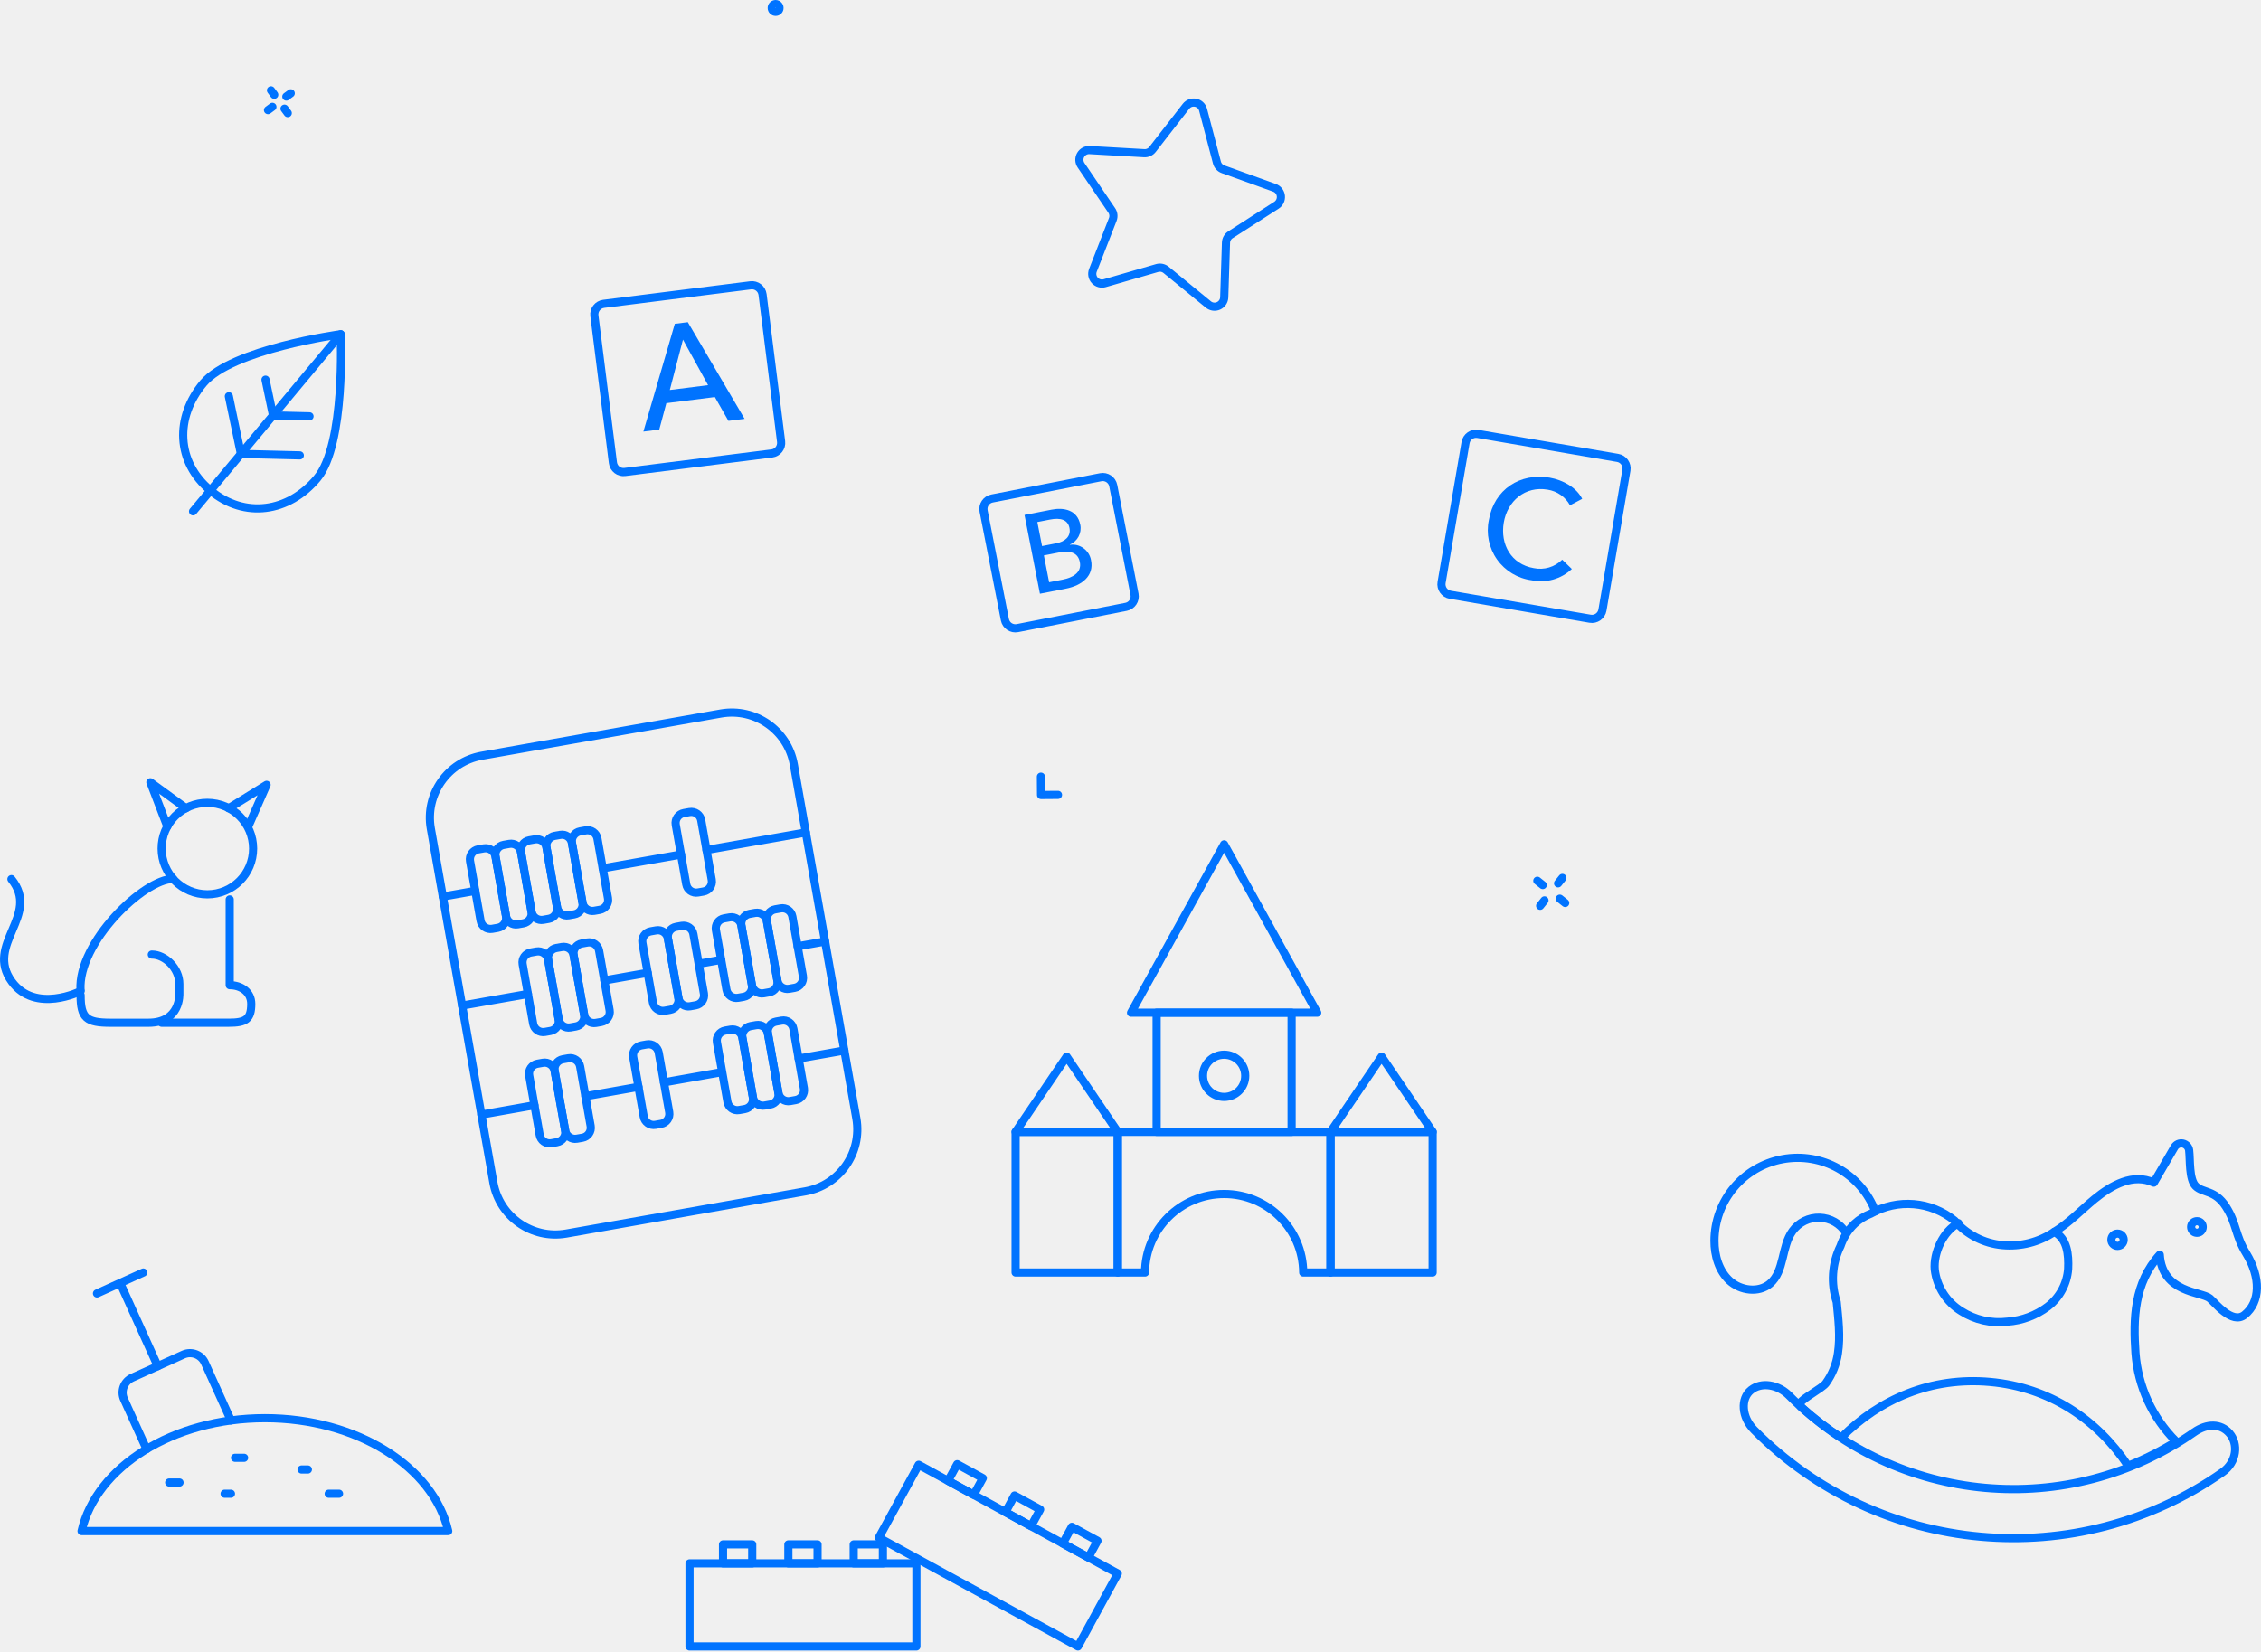
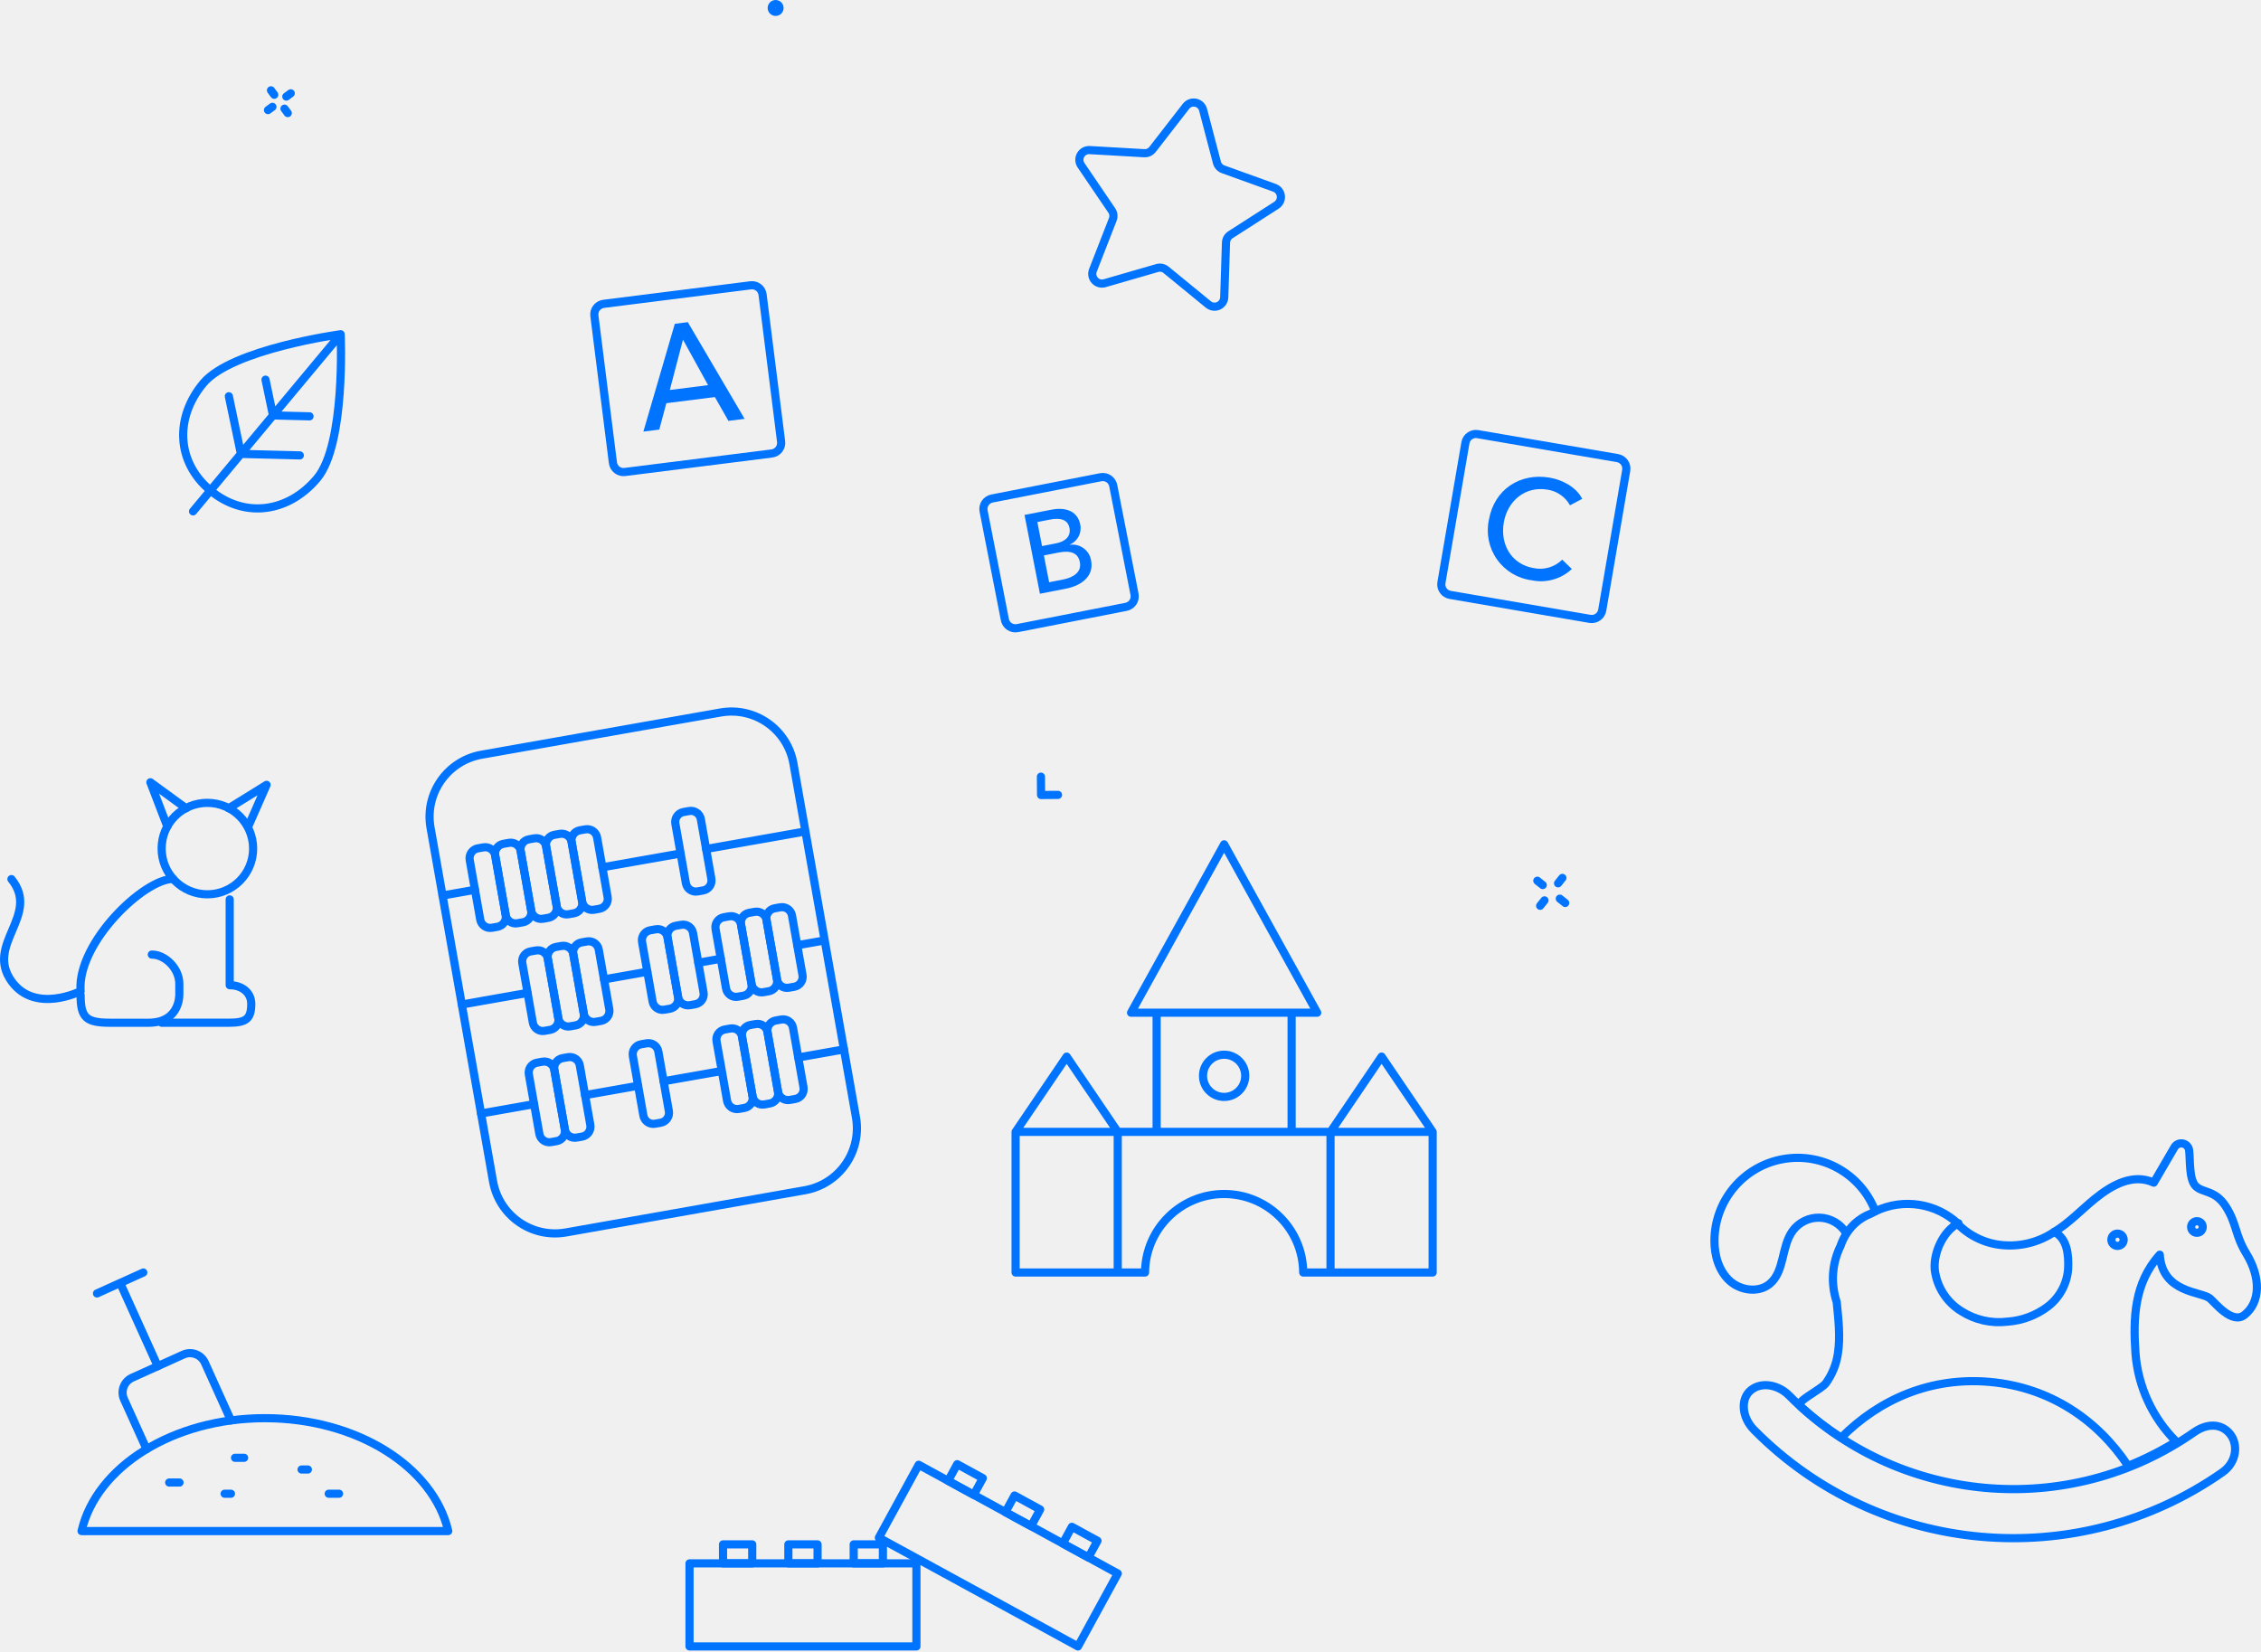
- <svg xmlns="http://www.w3.org/2000/svg" width="554.333" height="405.101" viewBox="0 0 554.333 405.101">
+ <svg xmlns="http://www.w3.org/2000/svg" width="554.333" height="405.101">
  <defs>
-     <style>.a,.d,.f{fill:none;}.a,.b,.d{stroke:#0073ff;stroke-linecap:round;stroke-linejoin:round;stroke-width:2px;}.b{fill:#fff;}.c{fill:#0073ff;}.d{stroke-miterlimit:10;}.e{stroke:none;}</style>
+     <style>.a,.f{fill:none}.a{stroke:#0073ff;stroke-linecap:round;stroke-linejoin:round;stroke-width:2px}.c{fill:#0073ff}.e{stroke:none}</style>
  </defs>
-   <g transform="translate(-15.002 -825.952)">
-     <g transform="translate(-118.731 -426.344)">
-       <line class="a" x2="0.799" y2="1.084" transform="translate(200.168 1274.446)" />
-       <line class="a" x2="0.799" y2="1.084" transform="translate(203.484 1278.943)" />
-       <line class="a" y1="0.799" x2="1.084" transform="translate(199.435 1278.495)" />
-       <line class="a" y1="0.799" x2="1.084" transform="translate(203.932 1275.179)" />
-     </g>
-     <g class="b" transform="translate(203.208 825.952)">
-       <circle class="e" cx="1.957" cy="1.957" r="1.957" />
-       <circle class="f" cx="1.957" cy="1.957" r="0.957" />
-     </g>
-     <g transform="translate(187.269 -204.807)">
-       <g transform="translate(248.07 1311.131)">
-         <path class="a" d="M372.307,1389.708a89.386,89.386,0,0,1-114.745-10.389c-3.149-3.158-3.385-7.72-.8-9.8h0c2.592-2.089,6.652-1.358,9.318,1.3a77.35,77.35,0,0,0,99.375,9c3.095-2.137,6.478-2.2,8.65.323h0C376.275,1382.656,375.973,1387.164,372.307,1389.708Z" transform="translate(-247.813 -1309.009)" />
-         <path class="a" d="M287.5,1327.659a20.388,20.388,0,0,0-39.431,7.239c-.008,3.6,1.067,7.378,3.726,9.807s7.108,3.039,9.866.723c3.641-3.06,2.767-9.067,5.551-12.924a7.9,7.9,0,0,1,13.085.409" transform="translate(-248.07 -1311.003)" />
-         <path class="a" d="M305.948,1330.007c-3.71,1.918-6.164,7.242-5.8,11.4a13.878,13.878,0,0,0,6.518,10.185,17.116,17.116,0,0,0,11.269,2.57,18.6,18.6,0,0,0,9.959-3.727,12.808,12.808,0,0,0,4.956-9.213c.157-3.592-.221-7.4-3.393-9.088" transform="translate(-246.139 -1310.43)" />
-         <path class="a" d="M278.374,1383.32c9.438-9.512,22.124-14.981,36.512-13.678,14.63,1.324,26.3,9.223,33.84,20.576a77.919,77.919,0,0,0,11.8-5.957,34.213,34.213,0,0,1-9.989-21.69c-.582-8.483-.359-17.156,5.95-24.134.6,9.422,10.206,9,12.278,10.707,1.282,1.06,5.451,6.5,8.527,4.044,3.911-3.122,3.992-9.2.4-15.062-2.739-4.467-2.328-7.327-4.987-11.478s-5.679-3.294-7.417-5.037c-1.657-1.661-1.314-6.477-1.593-8.765a1.947,1.947,0,0,0-3.614-.746l-5.053,8.669c-5.051-2.327-10.247.514-14.549,4.039-3.268,2.678-6.271,5.88-9.84,8.029a19.553,19.553,0,0,1-12.715,3.258,17.655,17.655,0,0,1-11.732-6.007,18.22,18.22,0,0,0-20.548-1.709,12.35,12.35,0,0,0-3.987,2.485,13.572,13.572,0,0,0-3.439,5.442,18.182,18.182,0,0,0-.929,13.736c.4,4.2.934,8.4.3,12.56a16.55,16.55,0,0,1-2.977,7.38c-.938,1.241-5.925,3.842-6.172,4.755a2.009,2.009,0,0,0,.005.936A77.879,77.879,0,0,0,278.374,1383.32Z" transform="translate(-247.316 -1311.131)" />
-         <g class="a" transform="translate(96.308 21.135)">
-           <circle class="e" cx="2.51" cy="2.51" r="2.51" />
-           <circle class="f" cx="2.51" cy="2.51" r="1.51" />
-         </g>
-       </g>
-       <g class="a" transform="translate(363.934 1329.219)">
-         <circle class="e" cx="2.423" cy="2.423" r="2.423" />
-         <circle class="f" cx="2.423" cy="2.423" r="1.423" />
-       </g>
-     </g>
-     <g transform="matrix(0.259, 0.966, -0.966, 0.259, 1577.278, 517.607)">
-       <g transform="translate(200.359 1274.446)">
-         <line class="a" x2="1.008" y2="1.367" />
-         <line class="a" x2="1.008" y2="1.367" transform="translate(4.183 5.671)" />
-       </g>
-       <g transform="translate(199.435 1275.37)">
-         <line class="a" y1="1.008" x2="1.367" transform="translate(0 4.183)" />
-         <line class="a" y1="1.008" x2="1.367" transform="translate(5.671)" />
-       </g>
-     </g>
-     <path class="a" d="M204.972,1163.344l.348,4.482,4.138-.321" transform="matrix(0.998, 0.07, -0.07, 0.998, 147.081, -158.959)" />
-     <g transform="translate(93.269 -274.344)">
-       <g transform="translate(79.472 1179.296)">
-         <path class="c" d="M82.086,1204.671l-3.893.49,7.708-26.433,3.186-.4,13.922,23.707-3.965.5-3.324-5.839-11.895,1.5Zm2.588-9.714,9.381-1.183L87.9,1182.61Z" transform="translate(-78.193 -1178.326)" />
-       </g>
-       <rect class="a" width="41.562" height="41.562" rx="2.617" transform="translate(67.132 1175.132) rotate(-7.185)" />
-     </g>
-     <g transform="translate(-2.588 -262.18) rotate(-7)">
-       <g transform="translate(118.77 1237.597)">
-         <path class="c" d="M120.277,1239.1l6.767-.483c2.968-.211,6.245.781,6.512,4.525a4.344,4.344,0,0,1-3.135,4.517l0,.055a4.633,4.633,0,0,1,4.695,4.461c.27,3.771-2.874,5.808-6.98,6.1l-6.461.461Zm3.337,8.1,3.578-.255c2.106-.15,3.79-1.191,3.637-3.326-.15-2.108-1.9-2.819-4.509-2.633l-3.134.224Zm.643,9.013,3.439-.245c2.329-.166,4.829-1.069,4.639-3.731-.164-2.3-1.872-3.185-4.867-2.971l-3.689.263Z" transform="translate(-120.277 -1238.585)" />
-       </g>
-       <rect class="a" width="32.388" height="32.388" rx="2.617" transform="translate(108.744 1233.325) rotate(-4.081)" />
-     </g>
-     <g transform="translate(203.269 -271.514)">
-       <g transform="translate(176.548 1214.378)">
-         <path class="c" d="M196.291,1236.244a11.074,11.074,0,0,1-9.882,2.762,12.335,12.335,0,0,1-10.456-14.792c1.285-7.48,7.64-11.616,14.916-10.366,3.283.565,6.616,2.461,7.958,5.2l-2.989,1.577a7.585,7.585,0,0,0-5.475-3.832c-5.551-.953-9.854,2.8-10.756,8.047-.924,5.382,1.831,10.246,7.346,11.193a7.693,7.693,0,0,0,6.978-2.078Z" transform="translate(-175.736 -1213.627)" />
-       </g>
-       <rect class="a" width="40" height="40" rx="2.617" transform="matrix(0.986, 0.169, -0.169, 0.986, 171.487, 1203.435)" />
-     </g>
-     <g transform="translate(-310.233 -282.068) rotate(-16)">
-       <path class="a" d="M50.038,1288.906c-9.038,6.142-19.852,4.718-25.994-4.321s-3.485-19.617,5.554-25.759,35.7-2.273,35.7-2.273S59.077,1282.764,50.038,1288.906Z" transform="translate(-0.379)" />
-       <line class="a" x1="46.76" y2="31.775" transform="translate(18.158 1256.553)" />
-       <g transform="translate(33.324 1271.116)">
-         <line class="a" x2="13.778" y2="4.327" transform="translate(0 6.906)" />
-         <line class="a" x2="8.545" y2="2.683" transform="translate(10.162)" />
-       </g>
-       <g transform="translate(33.324 1262.183)">
-         <line class="a" y1="14.403" x2="1.05" transform="translate(0 1.436)" />
-         <line class="a" y1="8.933" x2="0.651" transform="translate(10.162)" />
-       </g>
-     </g>
-     <g transform="translate(1.269 -329.344)">
-       <path class="a" d="M53.364,1363.388a11.214,11.214,0,1,0,11.214-11.215A11.167,11.167,0,0,0,53.364,1363.388Z" />
-       <path class="a" d="M54.758,1357.969,50.6,1347.125l8.748,6.377" />
-       <path class="a" d="M74.6,1357.969l4.493-10.213L69.81,1353.5" />
-       <path class="a" d="M33.5,1398.354s-11.079,5.579-16.868-2.333c-6.713-9.175,7.119-16.243-.1-25.15" />
-       <path class="a" d="M70.051,1375.849v21.038c2.88,0,5.284,1.728,5.284,4.578,0,3.786-1.364,4.629-5.556,4.629H53.364" />
-       <path class="a" d="M56.185,1370.825c-7.192,0-23.373,15.558-22.709,27.253" />
-       <path class="a" d="M50.952,1389.374c3.247,0,6.749,3.36,6.749,7.2v2.362s.412,7.161-7.6,7.161H40.879c-5.952,0-7.383-1.132-7.383-6.774" />
-     </g>
-     <g transform="matrix(0.985, -0.174, 0.174, 0.985, -340.168, -100.002)">
-       <line class="a" x2="8.079" transform="translate(257.285 1208.713)" />
-       <line class="a" x2="19.487" transform="translate(297.077 1208.713)" />
-       <rect class="a" width="6.343" height="19.778" rx="2.472" transform="translate(271.706 1198.824)" />
-       <rect class="a" width="6.343" height="19.778" rx="2.472" transform="translate(265.363 1198.824)" />
-       <rect class="a" width="6.343" height="19.778" rx="2.472" transform="translate(278.049 1198.824)" />
-       <rect class="a" width="6.343" height="19.778" rx="2.472" transform="translate(290.735 1198.824)" />
-       <rect class="a" width="6.343" height="19.778" rx="2.472" transform="translate(316.564 1198.824)" />
-       <rect class="a" width="6.343" height="19.778" rx="2.472" transform="translate(284.392 1198.824)" />
-       <line class="a" x2="16.381" transform="translate(257.285 1235.853)" />
-       <line class="a" x2="10.786" transform="translate(292.694 1235.853)" />
-       <line class="a" x2="5.606" transform="translate(316.166 1235.853)" />
-       <rect class="a" width="6.343" height="19.778" rx="2.472" transform="translate(286.351 1225.964)" />
-       <rect class="a" width="6.343" height="19.778" rx="2.472" transform="translate(273.666 1225.964)" />
-       <rect class="a" width="6.343" height="19.778" rx="2.472" transform="translate(303.48 1225.964)" />
-       <rect class="a" width="6.343" height="19.778" rx="2.472" transform="translate(309.823 1225.964)" />
-       <rect class="a" width="6.343" height="19.778" rx="2.472" transform="translate(280.009 1225.964)" />
-       <rect class="a" width="6.343" height="19.778" rx="2.472" transform="translate(321.772 1225.964)" />
-       <rect class="a" width="6.343" height="19.778" rx="2.472" transform="translate(334.458 1225.964)" />
-       <rect class="a" width="6.343" height="19.778" rx="2.472" transform="translate(328.115 1225.964)" />
-       <line class="a" x2="13.21" transform="translate(257.285 1262.993)" />
-       <line class="a" x2="13.21" transform="translate(283.18 1262.993)" />
-       <line class="a" x2="14.323" transform="translate(302.732 1262.993)" />
-       <line class="a" x2="11.38" transform="translate(336.256 1262.993)" />
-       <rect class="a" width="6.343" height="19.778" rx="2.472" transform="translate(276.837 1253.105)" />
-       <rect class="a" width="6.343" height="19.778" rx="2.472" transform="translate(270.494 1253.105)" />
-       <rect class="a" width="6.343" height="19.778" rx="2.472" transform="translate(317.228 1253.105)" />
-       <rect class="a" width="6.343" height="19.778" rx="2.472" transform="translate(296.39 1253.105)" />
-       <rect class="a" width="6.343" height="19.778" rx="2.472" transform="translate(329.913 1253.105)" />
-       <rect class="a" width="6.343" height="19.778" rx="2.472" transform="translate(323.571 1253.105)" />
-       <path class="a" d="M332.243,1295.335H272.678a15.438,15.438,0,0,1-15.393-15.393v-88.178a15.438,15.438,0,0,1,15.393-15.393h59.565a15.438,15.438,0,0,1,15.393,15.393v88.178A15.438,15.438,0,0,1,332.243,1295.335Z" transform="translate(0 0)" />
-       <line class="a" x2="6.836" transform="translate(340.8 1235.853)" />
-       <line class="a" x2="24.729" transform="translate(322.907 1208.713)" />
-     </g>
-     <g transform="translate(109.169 -259.73)">
-       <g transform="translate(74.885 1464.399)">
-         <rect class="a" width="55.627" height="20.371" transform="translate(55.627 25.026) rotate(180)" />
-         <g transform="translate(8.215)">
-           <rect class="a" width="7.159" height="4.656" transform="translate(39.197 4.656) rotate(180)" />
-           <rect class="a" width="7.159" height="4.656" transform="translate(23.178 4.656) rotate(180)" />
-           <rect class="a" width="7.159" height="4.656" transform="translate(7.159 4.656) rotate(180)" />
-         </g>
-       </g>
-       <g transform="translate(121.302 1444.73)">
-         <rect class="a" width="55.627" height="20.371" transform="translate(48.816 44.695) rotate(-151.348)" />
-         <g transform="translate(16.977)">
-           <rect class="a" width="7.159" height="4.656" transform="translate(34.397 22.88) rotate(-151.348)" />
-           <rect class="a" width="7.159" height="4.656" transform="translate(20.34 15.199) rotate(-151.348)" />
-           <rect class="a" width="7.159" height="4.656" transform="translate(6.283 7.519) rotate(-151.348)" />
-         </g>
-       </g>
-     </g>
-     <path class="d" d="M51.948,23.1,43.637,33.624a2.378,2.378,0,0,0-.406,2.182l3.957,12.816a2.38,2.38,0,0,1-3.105,2.933L31.511,46.9a2.4,2.4,0,0,0-2.2.284L18.35,54.9a2.385,2.385,0,0,1-3.755-2.04l.538-13.394a2.375,2.375,0,0,0-.954-2L3.454,29.434a2.383,2.383,0,0,1,.781-4.2L17.143,21.6a2.4,2.4,0,0,0,1.613-1.522L23.079,7.383a2.382,2.382,0,0,1,4.231-.558l7.438,11.152A2.389,2.389,0,0,0,36.7,19.033l13.4.193A2.4,2.4,0,0,1,51.948,23.1Z" transform="translate(286.363 837.519) rotate(19)" />
-     <g transform="translate(158.299 -260.283)">
-       <g transform="translate(105.701 1293.283)">
-         <path class="a" d="M184.805,1369.135v34.49h-6.693a19.391,19.391,0,0,0-38.781,0h-6.693v-34.49Z" transform="translate(-107.598 -1298.624)" />
-         <rect class="a" width="25.04" height="34.489" transform="translate(77.207 70.511)" />
-         <rect class="a" width="29.223" height="33.095" transform="translate(34.576 70.511) rotate(-90)" />
-         <path class="a" d="M213.8,1367.737h-25.04l12.52-18.457Z" transform="translate(-111.55 -1297.226)" />
-         <rect class="a" width="25.04" height="34.489" transform="translate(0 70.511)" />
-         <path class="a" d="M130.741,1367.737H105.7l12.52-18.457Z" transform="translate(-105.701 -1297.226)" />
-         <path class="a" d="M181.79,1334.571H136.148l22.821-41.288Z" transform="translate(-107.845 -1293.283)" />
-         <circle class="a" cx="5.175" cy="5.175" r="5.175" transform="translate(45.948 51.59)" />
-       </g>
-     </g>
-     <g transform="translate(-388.844 -259.586)">
-       <line class="a" x2="9.175" y2="20.303" transform="translate(433.345 1400.247)" />
-       <line class="a" y1="5.132" x2="11.357" transform="translate(427.624 1397.586)" />
-       <path class="a" d="M513.741,1460.99c-3.606-15.709-22.351-27.684-44.948-27.684s-41.343,11.975-44.949,27.684Z" />
-       <line class="a" x2="2.536" transform="translate(445.324 1449.086)" />
-       <line class="a" x2="2.536" transform="translate(484.434 1451.831)" />
-       <line class="a" x1="2.231" transform="translate(461.466 1443.022)" />
-       <line class="a" x2="1.551" transform="translate(458.917 1451.831)" />
-       <line class="a" x2="1.551" transform="translate(477.779 1445.895)" />
-       <path class="a" d="M439.783,1440.9l-5.526-12.228a4,4,0,0,1,2-5.292l12.53-5.662a4,4,0,0,1,5.292,2l6.391,14.142" />
-     </g>
+   <path class="a" d="M66.435 22.15l.799 1.084m2.517 3.413l.799 1.084m-4.848-.733l1.084-.799m3.413-2.517l1.084-.799" />
+   <g transform="translate(188.206)" fill="#fff" stroke="#0073ff" stroke-linecap="round" stroke-linejoin="round" stroke-width="2">
+     <circle class="e" cx="1.957" cy="1.957" r="1.957" />
+     <circle class="f" cx="1.957" cy="1.957" r=".957" />
  </g>
+   <path class="a" d="M544.831 361.071a89.386 89.386 0 01-114.745-10.389c-3.149-3.158-3.385-7.72-.8-9.8 2.592-2.089 6.652-1.358 9.318 1.3a77.35 77.35 0 0099.375 9c3.095-2.137 6.478-2.2 8.65.323 2.17 2.514 1.868 7.022-1.798 9.566zm-85.064-64.043a20.388 20.388 0 00-39.431 7.239c-.008 3.6 1.067 7.378 3.726 9.807s7.108 3.039 9.866.723c3.641-3.06 2.767-9.067 5.551-12.924a7.9 7.9 0 0113.085.409m27.582-2.333c-3.71 1.918-6.164 7.242-5.8 11.4a13.878 13.878 0 006.518 10.185 17.116 17.116 0 0011.269 2.57 18.6 18.6 0 009.959-3.727 12.808 12.808 0 004.956-9.213c.157-3.592-.221-7.4-3.393-9.088" />
+   <path class="a" d="M451.395 352.561c9.438-9.512 22.124-14.981 36.512-13.678 14.63 1.324 26.3 9.223 33.84 20.576a77.919 77.919 0 0011.8-5.957 34.213 34.213 0 01-9.989-21.69c-.582-8.483-.359-17.156 5.95-24.134.6 9.422 10.206 9 12.278 10.707 1.282 1.06 5.451 6.5 8.527 4.044 3.911-3.122 3.992-9.2.4-15.062-2.739-4.467-2.328-7.327-4.987-11.478s-5.679-3.294-7.417-5.037c-1.657-1.661-1.314-6.477-1.593-8.765a1.947 1.947 0 00-3.614-.746l-5.053 8.669c-5.051-2.327-10.247.514-14.549 4.039-3.268 2.678-6.271 5.88-9.84 8.029a19.553 19.553 0 01-12.715 3.258 17.655 17.655 0 01-11.732-6.007 18.22 18.22 0 00-20.548-1.709 12.35 12.35 0 00-3.987 2.485 13.572 13.572 0 00-3.439 5.442 18.182 18.182 0 00-.929 13.736c.4 4.2.934 8.4.3 12.56a16.55 16.55 0 01-2.977 7.38c-.938 1.241-5.925 3.842-6.172 4.755a2.009 2.009 0 00.005.936 77.879 77.879 0 009.929 7.647z" />
+   <g class="a" transform="translate(516.645 301.507)">
+     <circle class="e" cx="2.51" cy="2.51" r="2.51" />
+     <circle class="f" cx="2.51" cy="2.51" r="1.51" />
+   </g>
+   <g class="a" transform="translate(536.201 298.46)">
+     <circle class="e" cx="2.423" cy="2.423" r="2.423" />
+     <circle class="f" cx="2.423" cy="2.423" r="1.423" />
+   </g>
+   <path class="a" d="M383.054 215.283l-1.06 1.328m-3.334 4.182l-1.06 1.328m-.692-6.146l1.328 1.059m4.181 3.336l1.328 1.059m-128.538-30.975l.034 4.498 4.152-.031" />
+   <g transform="translate(78.267 -1100.296)">
+     <path class="c" d="M83.365 1205.641l-3.893.49 7.708-26.433 3.186-.4 13.922 23.707-3.965.5-3.324-5.839-11.895 1.5zm2.588-9.714l9.381-1.183-6.155-11.164z" />
+     <rect class="a" width="41.562" height="41.562" rx="2.617" transform="rotate(-7.185 9392.209 52.933)" />
+   </g>
+   <g transform="rotate(-7 -8904.195 -400.269)">
+     <path class="c" d="M118.77 1238.112l6.767-.483c2.968-.211 6.245.781 6.512 4.525a4.344 4.344 0 01-3.135 4.517v.055a4.633 4.633 0 014.695 4.461c.27 3.771-2.874 5.808-6.98 6.1l-6.461.461zm3.337 8.1l3.578-.255c2.106-.15 3.79-1.191 3.637-3.326-.15-2.108-1.9-2.819-4.509-2.633l-3.134.224zm.643 9.013l3.439-.245c2.329-.166 4.829-1.069 4.639-3.731-.164-2.3-1.872-3.185-4.867-2.971l-3.689.263z" />
+     <rect class="a" width="32.388" height="32.388" rx="2.617" transform="rotate(-4.081 17362.493 -909.419)" />
+   </g>
+   <g transform="translate(188.267 -1097.466)">
+     <path class="c" d="M197.103 1236.995a11.074 11.074 0 01-9.882 2.762 12.335 12.335 0 01-10.456-14.792c1.285-7.48 7.64-11.616 14.916-10.366 3.283.565 6.616 2.461 7.958 5.2l-2.989 1.577a7.585 7.585 0 00-5.475-3.832c-5.551-.953-9.854 2.8-10.756 8.047-.924 5.382 1.831 10.246 7.346 11.193a7.693 7.693 0 006.978-2.078z" />
+     <rect class="a" width="40" height="40" rx="2.617" transform="rotate(9.73 -6984.032 1608.914)" />
+   </g>
+   <path class="a" d="M77.77 117.268c-6.994 8.395-17.782 10.007-26.177 3.011s-8.757-17.896-1.761-26.292 33.69-12.025 33.69-12.025 1.245 26.91-5.751 35.306zm5.751-35.306l-36.19 43.433m11.738-14.087l14.437.362m-6.573-9.801l8.954.223m-16.818 9.216l-2.961-14.134m10.825 4.695l-1.836-8.767m-25.466 114.99a11.214 11.214 0 1011.214-11.215 11.167 11.167 0 00-11.214 11.215z" />
+   <path class="a" d="M41.025 202.673l-4.158-10.844 8.748 6.377m15.252 4.467l4.493-10.213-9.283 5.744m-36.31 44.854s-11.079 5.579-16.868-2.333c-6.713-9.175 7.119-16.243-.1-25.15m53.519 4.978v21.038c2.88 0 5.284 1.728 5.284 4.578 0 3.786-1.364 4.629-5.556 4.629H39.631m2.821-35.269c-7.192 0-23.373 15.558-22.709 27.253" />
+   <path class="a" d="M37.219 234.078c3.247 0 6.749 3.36 6.749 7.2v2.362s.412 7.161-7.6 7.161h-9.222c-5.952 0-7.383-1.132-7.383-6.774" />
+   <g transform="rotate(-10.02 -5458.547 1562.785)">
+     <path class="a" d="M257.285 1208.713h8.079m31.713 0h19.487" />
+     <rect class="a" width="6.343" height="19.778" rx="2.472" transform="translate(271.706 1198.824)" />
+     <rect class="a" width="6.343" height="19.778" rx="2.472" transform="translate(265.363 1198.824)" />
+     <rect class="a" width="6.343" height="19.778" rx="2.472" transform="translate(278.049 1198.824)" />
+     <rect class="a" width="6.343" height="19.778" rx="2.472" transform="translate(290.735 1198.824)" />
+     <rect class="a" width="6.343" height="19.778" rx="2.472" transform="translate(316.564 1198.824)" />
+     <rect class="a" width="6.343" height="19.778" rx="2.472" transform="translate(284.392 1198.824)" />
+     <path class="a" d="M257.285 1235.853h16.381m19.028 0h10.786m12.686 0h5.606" />
+     <rect class="a" width="6.343" height="19.778" rx="2.472" transform="translate(286.351 1225.964)" />
+     <rect class="a" width="6.343" height="19.778" rx="2.472" transform="translate(273.666 1225.964)" />
+     <rect class="a" width="6.343" height="19.778" rx="2.472" transform="translate(303.48 1225.964)" />
+     <rect class="a" width="6.343" height="19.778" rx="2.472" transform="translate(309.823 1225.964)" />
+     <rect class="a" width="6.343" height="19.778" rx="2.472" transform="translate(280.009 1225.964)" />
+     <rect class="a" width="6.343" height="19.778" rx="2.472" transform="translate(321.772 1225.964)" />
+     <rect class="a" width="6.343" height="19.778" rx="2.472" transform="translate(334.458 1225.964)" />
+     <rect class="a" width="6.343" height="19.778" rx="2.472" transform="translate(328.115 1225.964)" />
+     <path class="a" d="M257.285 1262.993h13.21m12.685 0h13.21m6.342 0h14.323m19.201 0h11.38" />
+     <rect class="a" width="6.343" height="19.778" rx="2.472" transform="translate(276.837 1253.105)" />
+     <rect class="a" width="6.343" height="19.778" rx="2.472" transform="translate(270.494 1253.105)" />
+     <rect class="a" width="6.343" height="19.778" rx="2.472" transform="translate(317.228 1253.105)" />
+     <rect class="a" width="6.343" height="19.778" rx="2.472" transform="translate(296.39 1253.105)" />
+     <rect class="a" width="6.343" height="19.778" rx="2.472" transform="translate(329.913 1253.105)" />
+     <rect class="a" width="6.343" height="19.778" rx="2.472" transform="translate(323.571 1253.105)" />
+     <path class="a" d="M332.243 1295.335h-59.565a15.438 15.438 0 01-15.393-15.393v-88.178a15.438 15.438 0 0115.393-15.393h59.565a15.438 15.438 0 0115.393 15.393v88.178a15.438 15.438 0 01-15.393 15.393zm8.557-59.482h6.836m-24.729-27.14h24.729" />
+   </g>
+   <path class="a" d="M224.679 403.743h-55.627v-20.371h55.627z" />
+   <path class="a" d="M216.464 383.373h-7.159v-4.656h7.159zm-16.019 0h-7.159v-4.656h7.159zm-16.019 0h-7.159v-4.656h7.159zm79.859 20.37L215.47 377.07l9.767-17.876 48.816 26.672z" />
+   <path class="a" d="M266.843 381.928l-6.282-3.433 2.232-4.086 6.282 3.433zm-14.057-7.681l-6.282-3.433 2.232-4.086 6.282 3.433zm-14.057-7.68l-6.282-3.433 2.232-4.086 6.282 3.433z" />
+   <path d="M312.958 50.321l-11.284 7.245a2.378 2.378 0 00-1.095 1.93l-.43 13.407a2.38 2.38 0 01-3.891 1.762l-10.372-8.494a2.4 2.4 0 00-2.173-.448l-12.875 3.727a2.385 2.385 0 01-2.887-3.151l4.87-12.49a2.375 2.375 0 00-.251-2.201l-7.526-11.086a2.383 2.383 0 012.106-3.717l13.388.766a2.4 2.4 0 002.02-.914l8.221-10.595a2.382 2.382 0 014.182.85l3.402 12.965a2.389 2.389 0 001.502 1.634l12.607 4.546a2.4 2.4 0 01.486 4.264z" stroke-miterlimit="10" stroke="#0073ff" stroke-linecap="round" stroke-linejoin="round" stroke-width="2" fill="none" />
+   <g transform="translate(248.998 207.048)">
+     <path class="a" d="M77.207 70.511v34.49h-6.693a19.391 19.391 0 00-38.781 0H25.04v-34.49zm0 0h25.04V105h-25.04zm-42.631 0V41.288h33.095v29.223zm67.674 0H77.21l12.52-18.457zM0 70.511h25.04V105H0zm25.04 0H-.001l12.52-18.457zm48.905-29.223H28.303L51.124 0z" />
+     <circle class="a" cx="5.175" cy="5.175" r="5.175" transform="translate(45.948 51.59)" />
+   </g>
+   <path class="a" d="M29.499 314.709l9.175 20.303M23.778 317.18l11.357-5.132m74.76 63.404c-3.606-15.709-22.351-27.684-44.948-27.684s-41.343 11.975-44.949 27.684zm-68.417-11.904h2.536m36.574 2.745h2.536m-23.273-8.809H57.62m-2.549 8.809h1.551m17.311-5.936h1.551" />
+   <path class="a" d="M35.937 355.362l-5.526-12.228a4 4 0 012-5.292l12.53-5.662a4 4 0 015.292 2l6.391 14.142" />
</svg>
